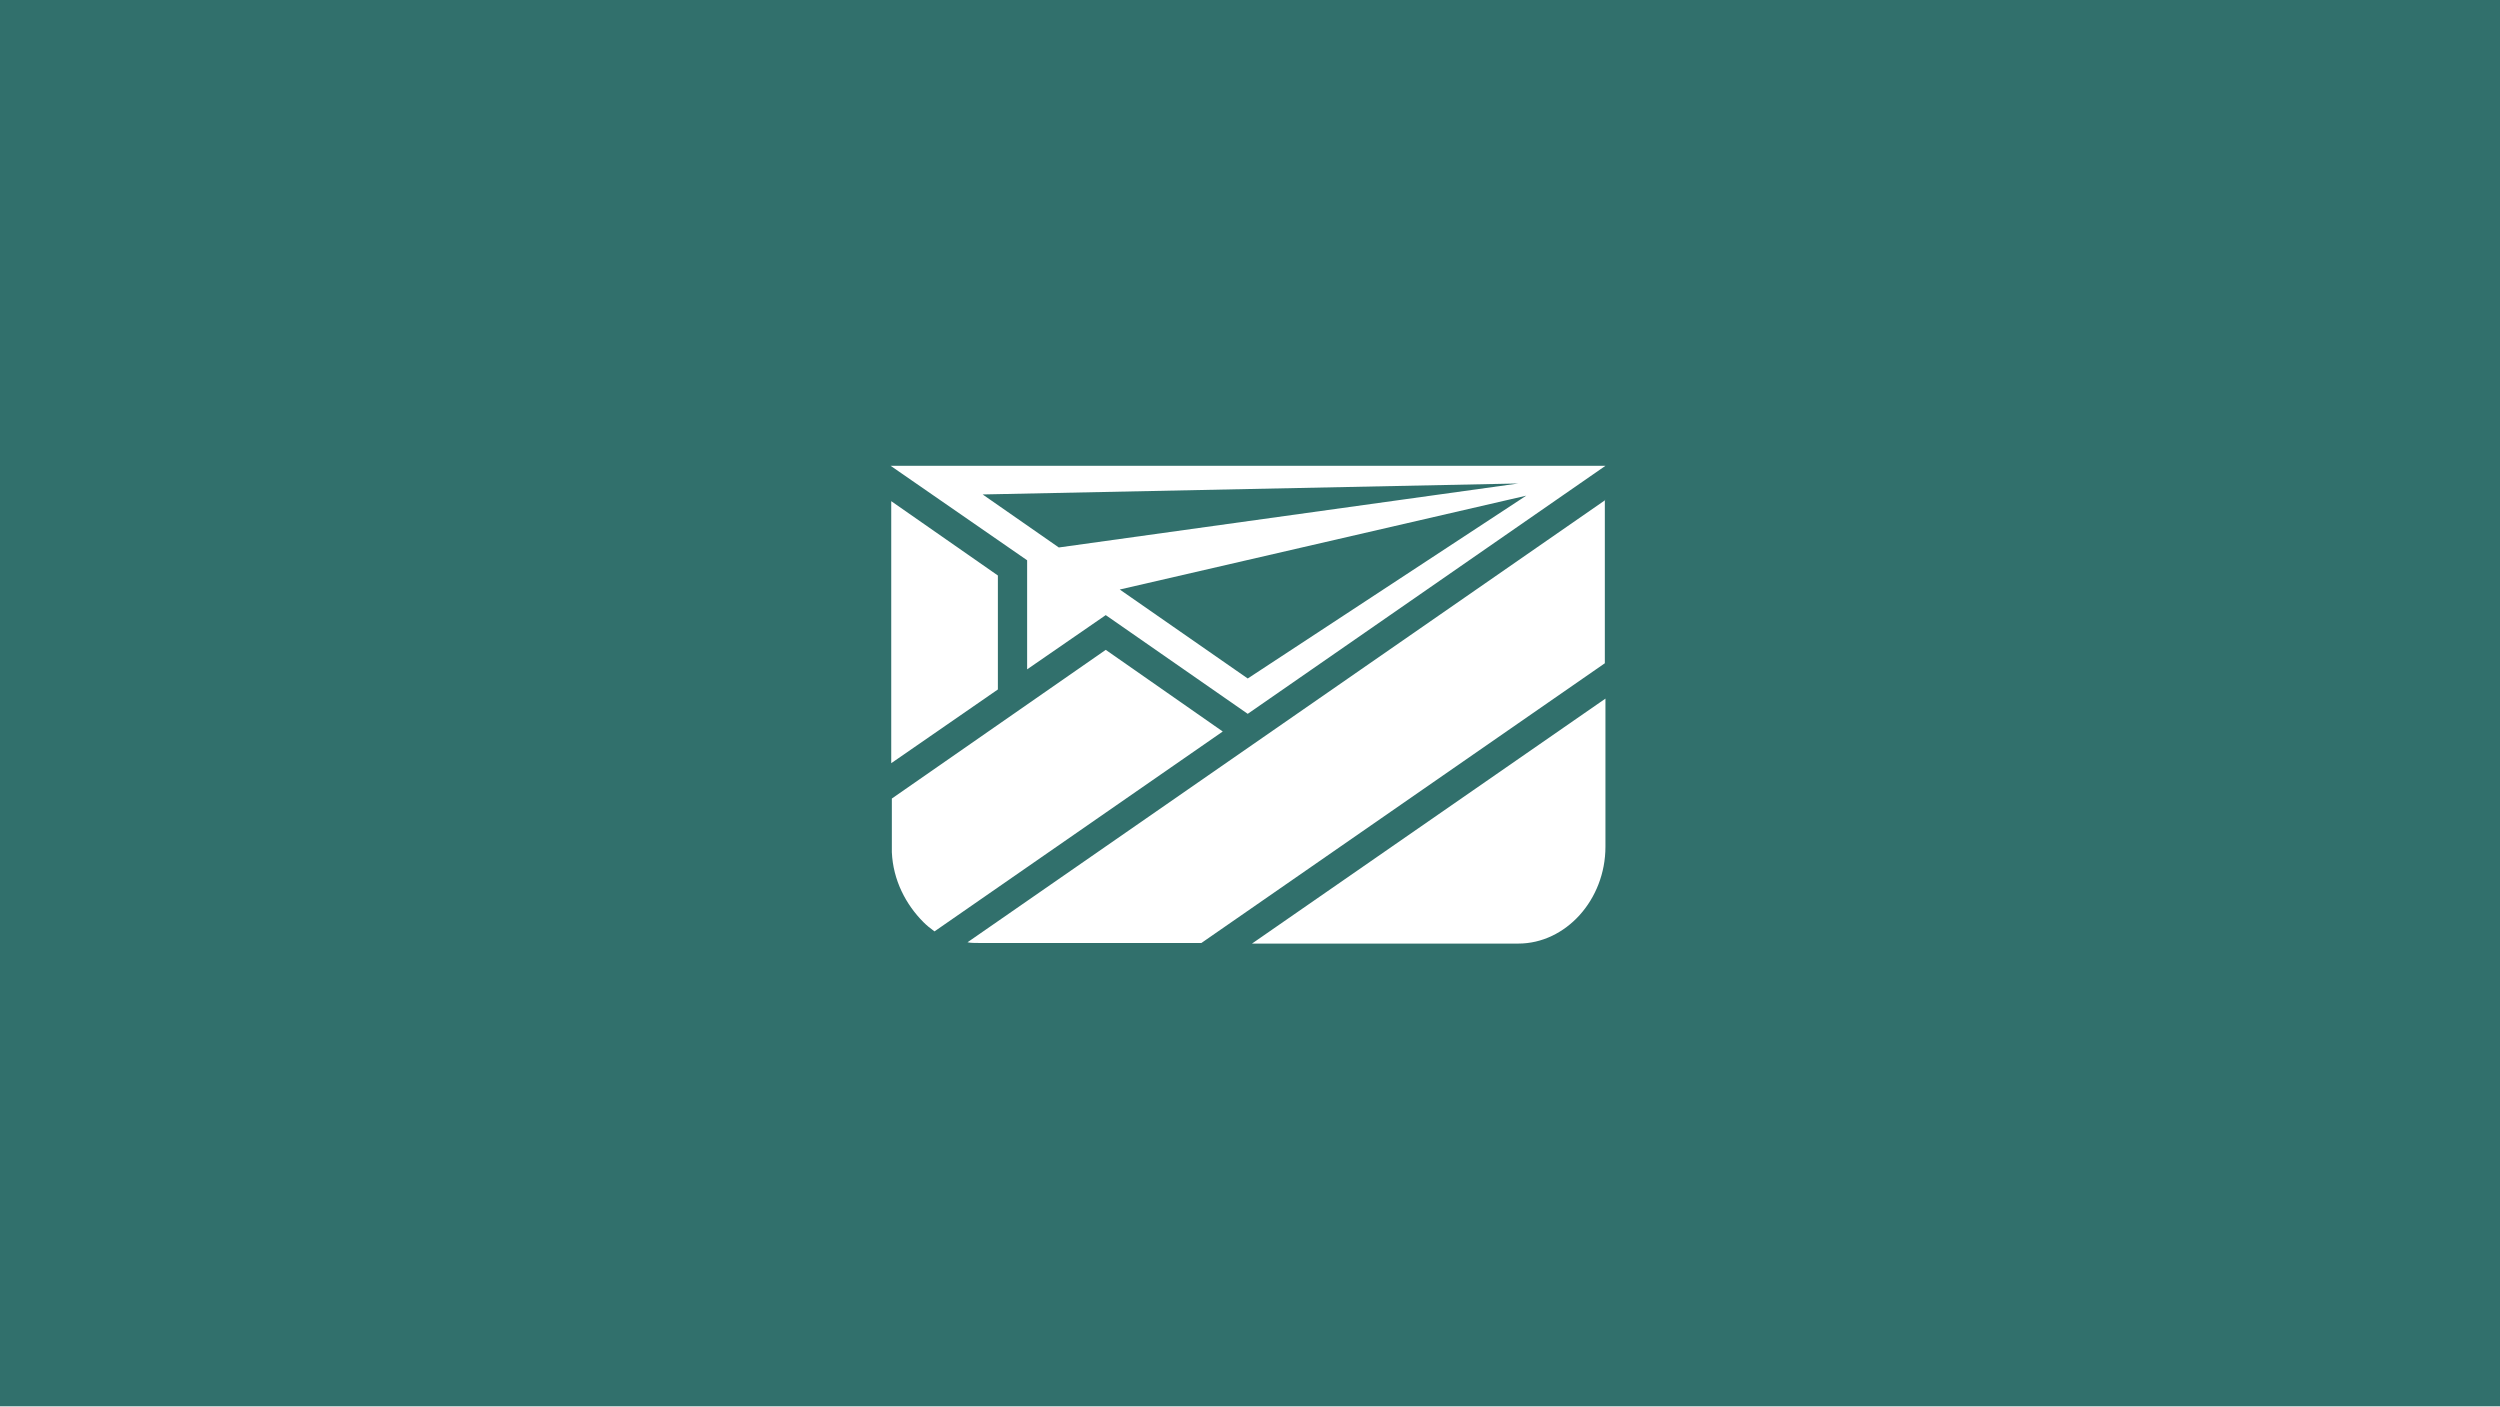
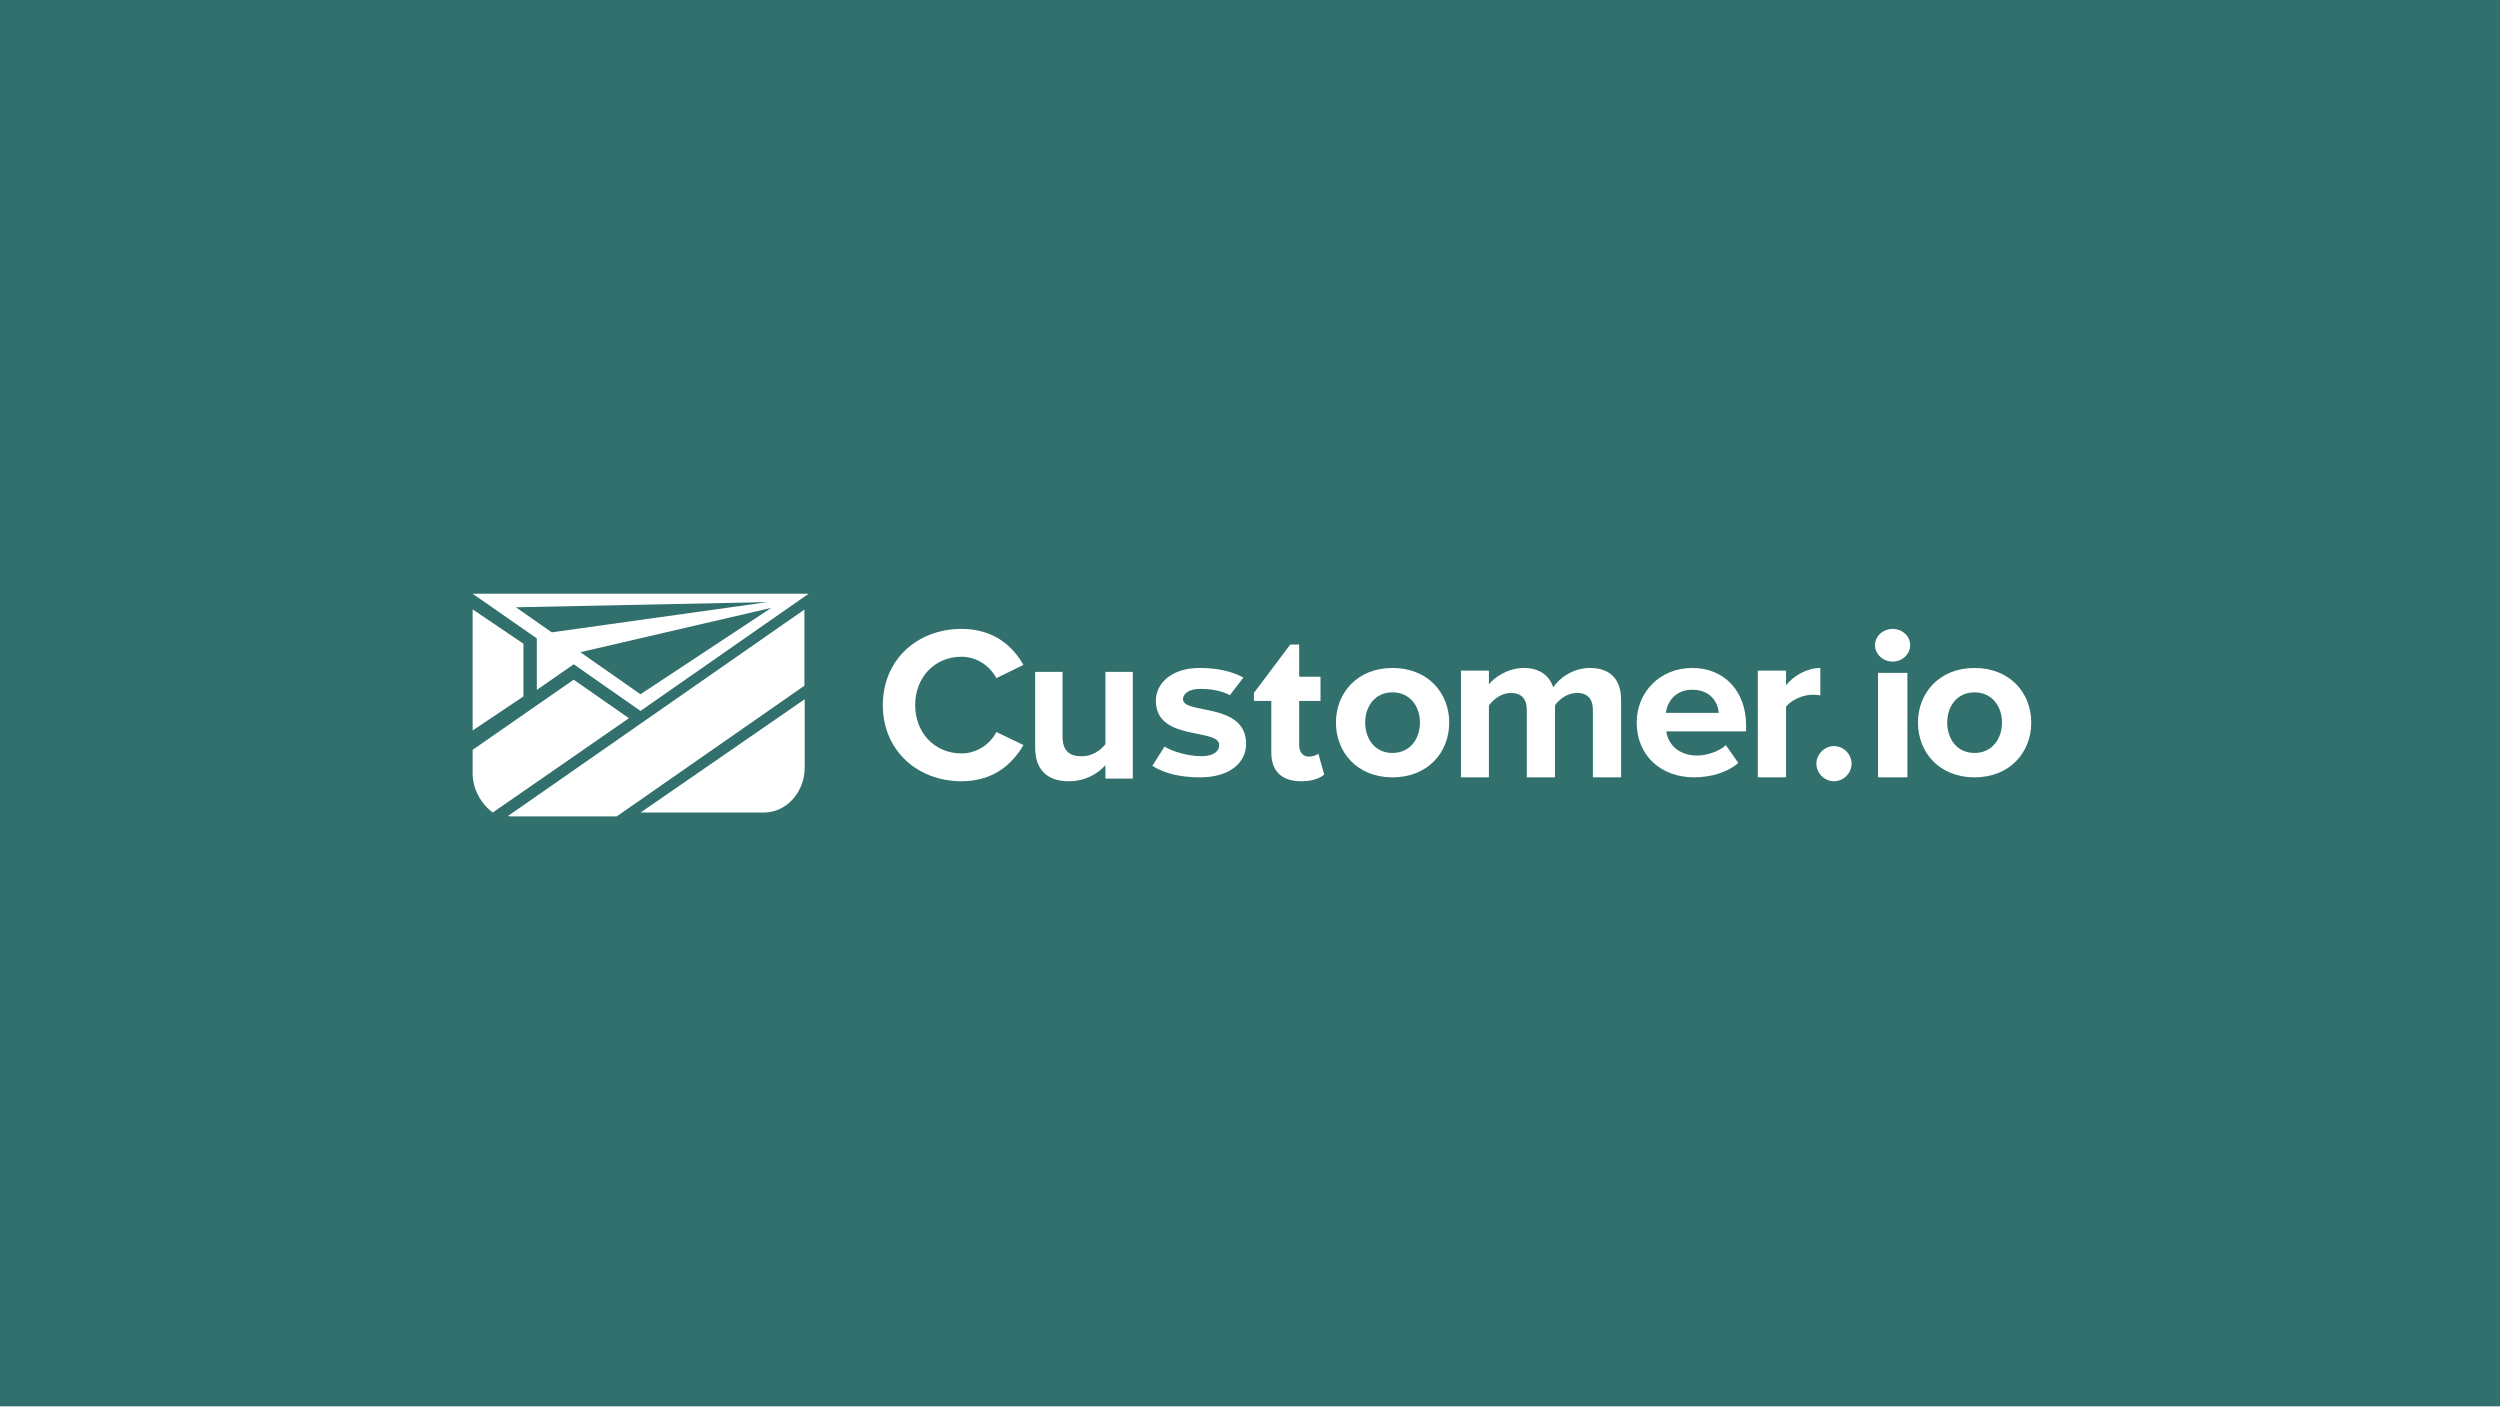
- <svg xmlns="http://www.w3.org/2000/svg" width="640" height="360" viewBox="0 0 640 360">
-   <g fill="none" fill-rule="evenodd">
-     <rect width="640" height="360" fill="#31706C" />
-     <g fill="#FFF" fill-rule="nonzero" transform="translate(228 118)">
-       <polygon points="27.457 29.329 .156 10.296 .156 77.378 27.457 58.502" />
-       <path d="M92.511 123.556L160.685 123.556C172.853 123.556 182.994 112.323 182.994 98.751L182.994 60.842 92.511 123.556zM182.994 9.984L19.657 123.244C19.657 123.244 19.813 123.244 19.813 123.244 20.593 123.4 21.529 123.4 22.465 123.4L79.562 123.4 182.838 51.794 182.838 9.984 182.994 9.984zM182.994 1.248L0 1.248 34.945 25.429 34.945 53.354 55.07 39.469 91.419 64.742 182.994 1.248zM43.057 22.153L23.557 8.58 160.685 5.772 43.057 22.153zM91.419 55.694L58.658 32.917 162.713 8.892 91.419 55.694z" />
-       <path d="M55.07,48.361 L0.312,86.427 L0.312,86.583 L0.312,100.155 C0.624,107.331 3.9,113.572 8.424,118.096 C9.204,118.876 10.14,119.656 11.232,120.436 L85.023,69.266 L55.07,48.361 Z" />
+ <svg xmlns="http://www.w3.org/2000/svg" width="640px" height="360px" viewBox="0 0 640 360" version="1.1">
+   <defs />
+   <g id="customerio/picture" stroke="none" stroke-width="1" fill="none" fill-rule="evenodd">
+     <rect id="Rectangle" fill="#31706C" x="0" y="0" width="640" height="360" />
+     <g id="Group" transform="translate(121, 152)" fill="#FFFFFF" fill-rule="nonzero">
+       <polygon id="Shape" points="13 12.795 0 4 0 35 13 26.277" />
+       <path d="M43,56 L74.645,56 C80.293,56 85,50.806 85,44.53 L85,27 L43,56 Z" id="Shape" />
+       <path d="M85,4 L9,56.927 C9,56.927 9.073,56.927 9.073,56.927 C9.436,57 9.871,57 10.307,57 L36.874,57 L84.927,23.538 L84.927,4 L85,4 Z" id="Shape" />
+       <path d="M86,0 L0,0 L16.423,11.425 L16.423,24.619 L25.881,18.059 L42.963,30 L86,0 Z M20.235,9.877 L11.071,3.464 L75.516,2.138 L20.235,9.877 Z M42.963,25.725 L27.567,14.963 L76.469,3.612 L42.963,25.725 Z" id="Shape" />
+       <path d="M25.856,22 L0,39.957 L0,40.03 L0,46.433 C0.147,49.818 1.694,52.762 3.831,54.896 C4.199,55.264 4.641,55.632 5.157,56 L40,31.861 L25.856,22 Z" id="Shape" />
+     </g>
+     <g id="Customer.io-logo" transform="translate(226, 161)" fill="#FFFFFF">
+       <path d="M0,19.501 C0,7.913 8.801,0 20.157,0 C28.504,0 33.331,4.522 36,9.212 L29.072,12.605 C27.482,9.553 24.076,7.123 20.157,7.123 C13.287,7.123 8.29,12.379 8.29,19.501 C8.29,26.622 13.287,31.879 20.157,31.879 C24.076,31.879 27.482,29.504 29.072,26.396 L36,29.73 C33.274,34.422 28.504,39 20.157,39 C8.801,39 0,31.087 0,19.501" id="Fill-1" />
+       <path d="M56.991,38.32 L56.991,34.87 C55.17,36.963 51.969,39 47.61,39 C41.76,39 39,35.719 39,30.401 L39,11 L46.009,11 L46.009,27.573 C46.009,31.364 47.94,32.608 50.921,32.608 C53.625,32.608 55.777,31.081 56.991,29.497 L56.991,11 L64,11 L64,38.32 L56.991,38.32" id="Fill-2" />
+       <path d="M69,35.055 L72.106,30.14 C74.207,31.406 78.148,32.587 81.536,32.587 C84.642,32.587 86.111,31.373 86.111,29.717 C86.111,25.298 69.903,28.888 69.903,18.394 C69.903,13.92 73.913,10 81.084,10 C85.715,10 89.339,10.859 92.309,12.455 L88.851,16.956 C86.892,15.935 84.473,15.357 81.141,15.357 C78.543,15.357 76.849,16.517 76.849,18.008 C76.849,21.985 93,18.671 93,29.44 C93,34.3 88.765,38 81.198,38 C76.454,38 72.269,37.13 69,35.055" id="Fill-3" />
+       <path d="M99.453,31.632 L99.453,18.439 L95,18.439 L95,16.387 L104.312,4 L106.589,4 L106.589,12.244 L112.052,12.244 L112.052,18.439 L106.589,18.439 L106.589,29.734 C106.589,31.409 107.481,32.692 109.042,32.692 C110.101,32.692 111.104,32.301 111.494,31.911 L113,37.269 C111.941,38.218 110.045,39 107.091,39 C102.129,39 99.453,36.433 99.453,31.632" id="Fill-4" />
+       <path d="M137.508,23.972 C137.508,19.831 134.954,16.24 130.471,16.24 C125.988,16.24 123.491,19.831 123.491,23.972 C123.491,28.17 125.988,31.76 130.471,31.76 C134.954,31.76 137.508,28.17 137.508,23.972 Z M116,23.972 C116,16.406 121.448,10 130.471,10 C139.552,10 145,16.406 145,23.972 C145,31.594 139.552,38 130.471,38 C121.448,38 116,31.594 116,23.972 Z" id="Fill-5" />
+       <path d="M181.781,38 L181.781,20.748 C181.781,18.202 180.654,16.392 177.721,16.392 C175.183,16.392 173.096,18.089 172.081,19.56 L172.081,38 L164.862,38 L164.862,20.748 C164.862,18.202 163.735,16.392 160.802,16.392 C158.321,16.392 156.234,18.089 155.162,19.616 L155.162,38 L148,38 L148,10.68 L155.162,10.68 L155.162,14.242 C156.29,12.602 159.899,10 164.073,10 C168.077,10 170.614,11.867 171.63,14.978 C173.209,12.489 176.819,10 180.992,10 C186.012,10 189,12.659 189,18.259 L189,38 L181.781,38" id="Fill-6" />
+       <path d="M207.228,15.578 C202.732,15.578 200.797,18.836 200.456,21.487 L214,21.487 C213.83,18.948 212.008,15.578 207.228,15.578 Z M193,23.972 C193,16.24 198.862,10 207.228,10 C215.424,10 221,15.964 221,24.691 L221,26.236 L200.569,26.236 C201.024,29.605 203.813,32.423 208.48,32.423 C210.813,32.423 214.057,31.428 215.822,29.771 L219.008,34.3 C216.277,36.729 211.951,38 207.683,38 C199.317,38 193,32.532 193,23.972 Z" id="Fill-7" />
+       <path d="M224,38 L224,10.68 L231.231,10.68 L231.231,14.413 C233.167,11.979 236.584,10 240,10 L240,17.014 C239.486,16.902 238.803,16.845 238.007,16.845 C235.616,16.845 232.427,18.202 231.231,19.956 L231.231,38 L224,38" id="Fill-8" />
+       <path d="M239,34.501 C239,32.056 241.055,30 243.499,30 C245.945,30 248,32.056 248,34.501 C248,36.944 245.945,39 243.499,39 C241.055,39 239,36.944 239,34.501" id="Fill-9" />
+       <path d="M254.769,38 L262.29,38 L262.29,11.246 L254.769,11.246 L254.769,38 Z M254,4.155 C254,1.829 256.073,0 258.501,0 C260.987,0 263,1.829 263,4.155 C263,6.481 260.987,8.364 258.501,8.364 C256.073,8.364 254,6.481 254,4.155 Z" id="Fill-10" />
+       <path d="M286.509,23.972 C286.509,19.831 283.956,16.24 279.472,16.24 C274.988,16.24 272.491,19.831 272.491,23.972 C272.491,28.17 274.988,31.76 279.472,31.76 C283.956,31.76 286.509,28.17 286.509,23.972 Z M265,23.972 C265,16.406 270.448,10 279.472,10 C288.552,10 294,16.406 294,23.972 C294,31.594 288.552,38 279.472,38 C270.448,38 265,31.594 265,23.972 Z" id="Fill-11" />
    </g>
  </g>
</svg>
